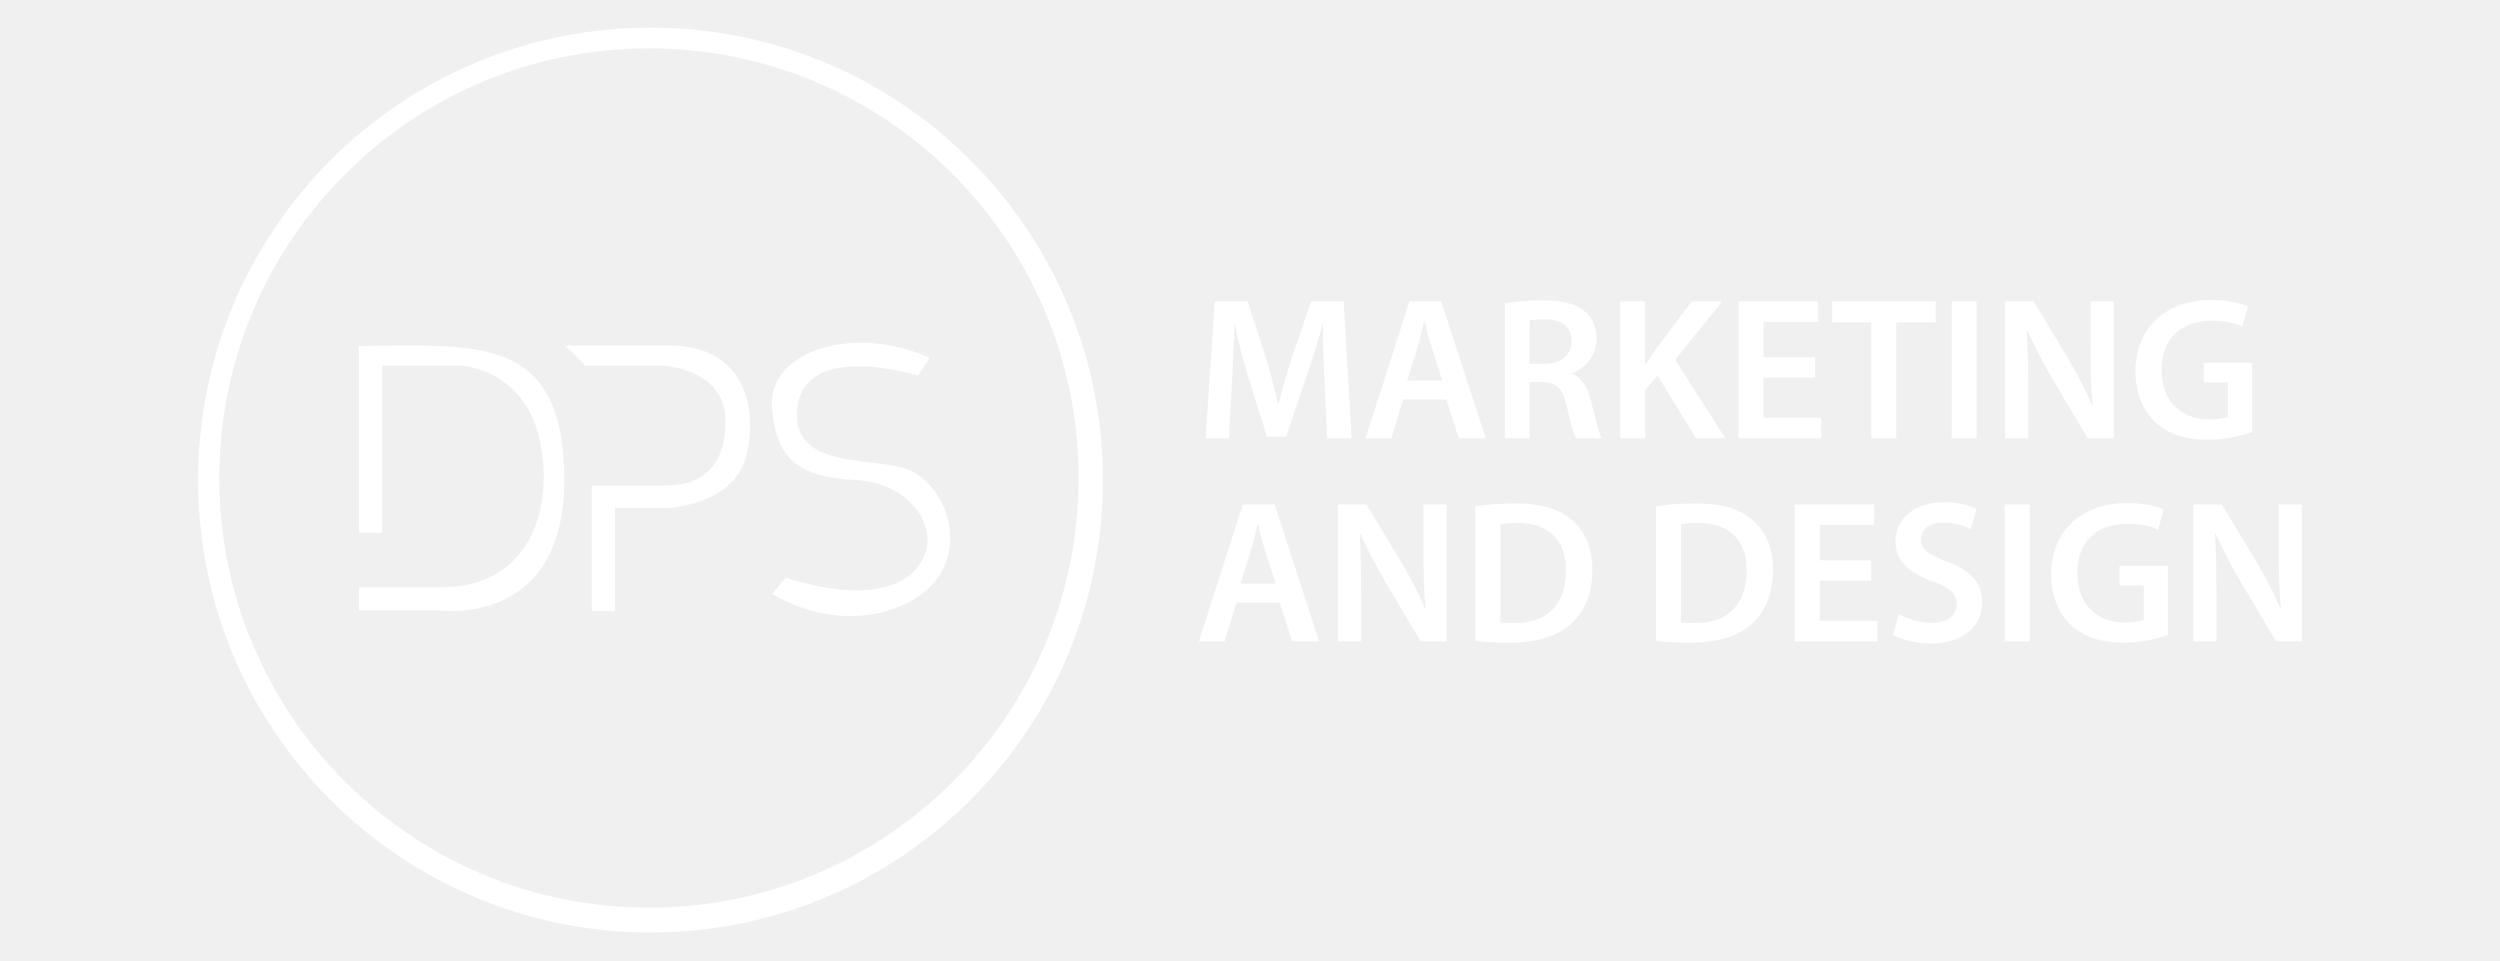
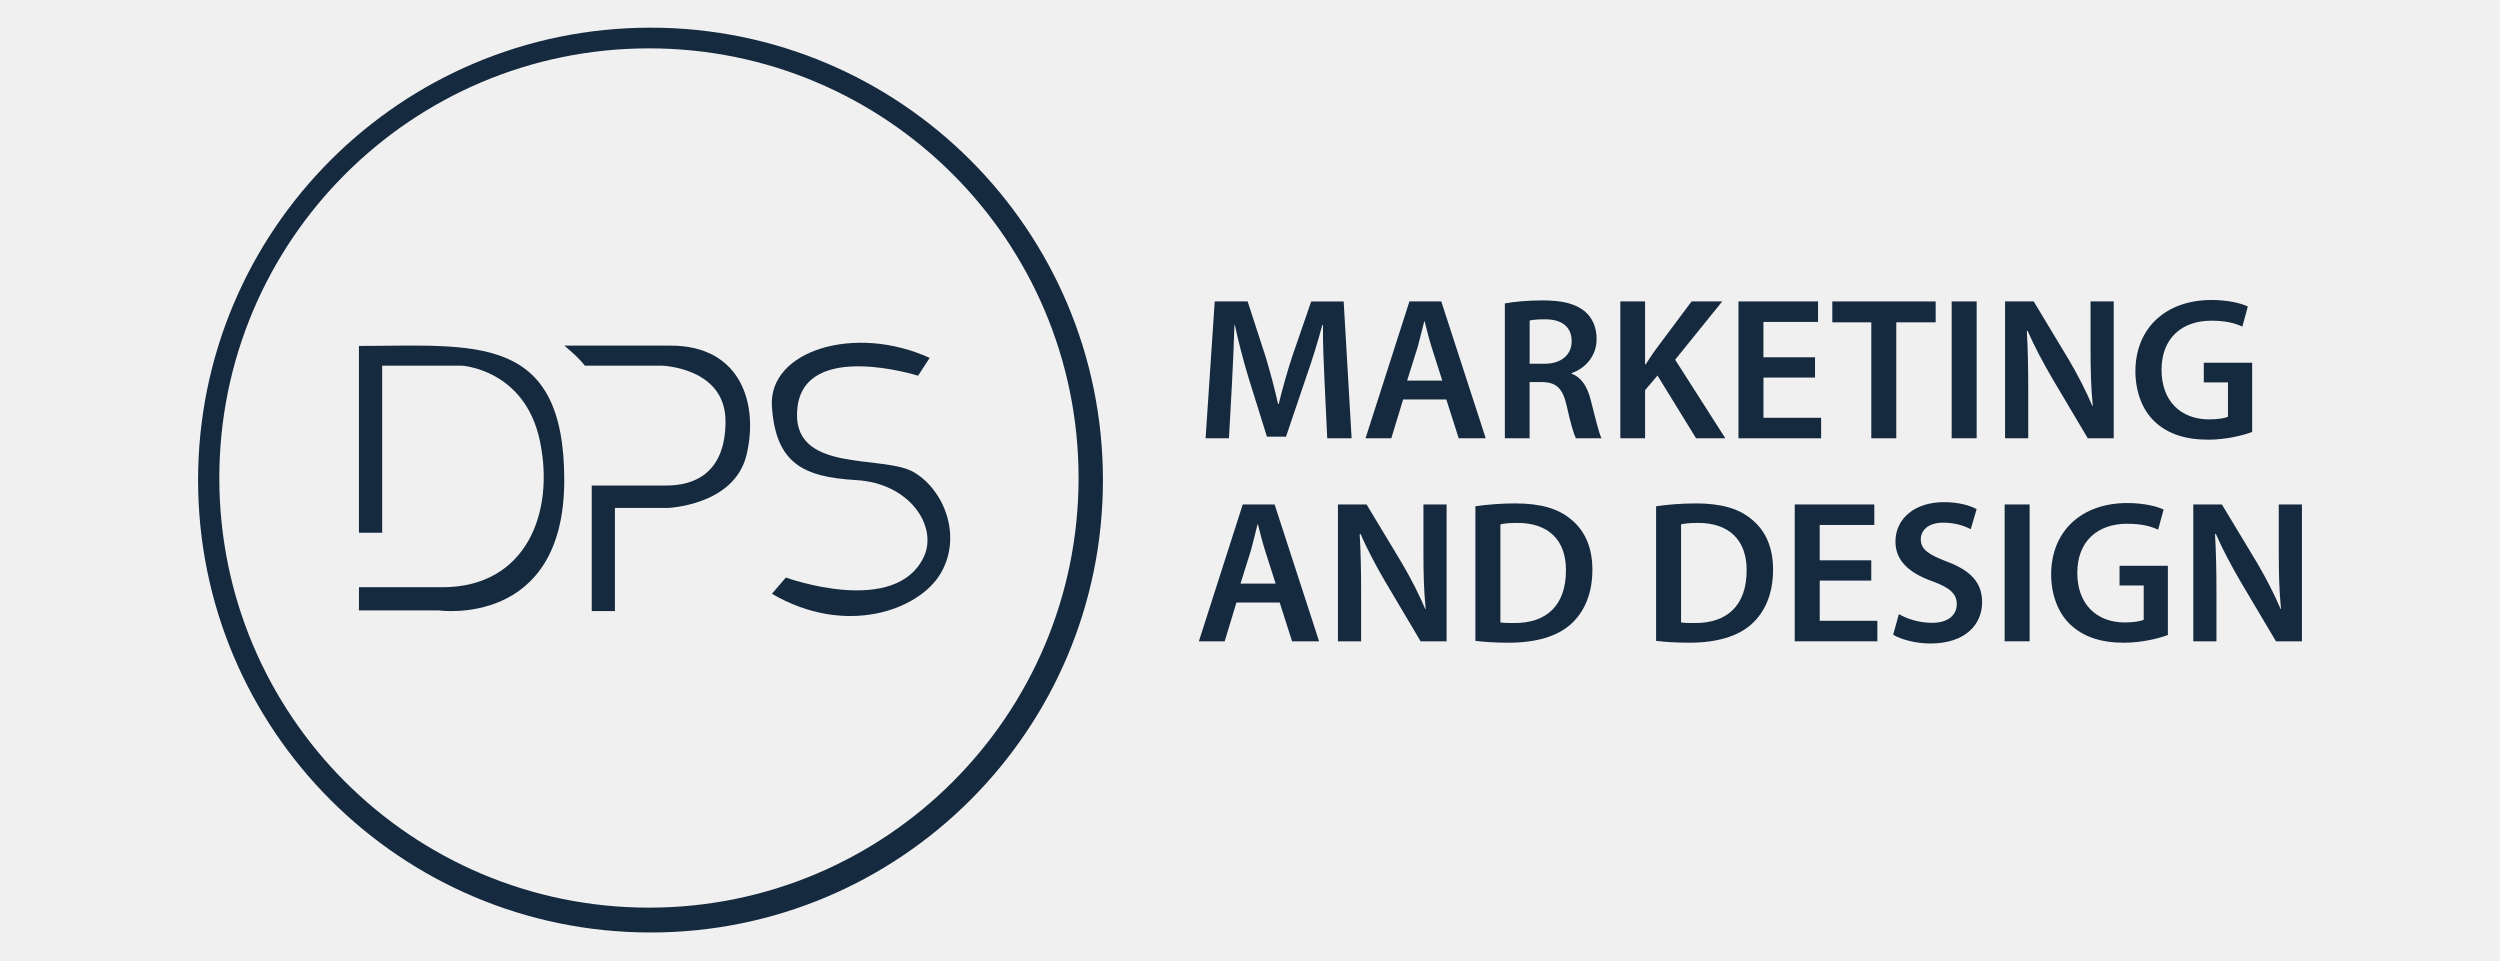
<svg xmlns="http://www.w3.org/2000/svg" version="1.1" id="Layer_1" x="0px" y="0px" width="231.118px" height="88.766px" viewBox="0 0 231.118 88.766" enable-background="new 0 0 231.118 88.766" xml:space="preserve">
  <g>
    <g>
-       <path fill="#FFFFFF" d="M60.137,2.558c-23.1,0-41.825,18.726-41.825,41.824c0,23.1,18.725,41.824,41.825,41.824    c23.101,0,41.826-18.725,41.826-41.824C101.963,21.284,83.238,2.557,60.137,2.558z M59.993,83.909    c-21.934,0-39.718-17.782-39.718-39.717c0-21.937,17.784-39.72,39.718-39.72C81.93,4.469,99.711,22.254,99.711,44.191    C99.711,66.125,81.93,83.909,59.993,83.909z" />
-       <path fill="#FFFFFF" d="M33.184,54.286v2.146h7.4c0,0,11.58,1.646,11.58-12.047s-8.363-12.405-18.981-12.405    c0,17.267,0,17.267,0,17.267h2.147V33.802h7.347c0,0,5.845,0.321,7.238,6.972c1.394,6.647-1.289,13.512-9.009,13.512H33.184z" />
-       <path fill="#FFFFFF" d="M52.164,31.948c0,0,1.397,1.142,1.897,1.854h7.075c0,0,5.936,0.142,5.936,5.147    c0,5.005-3.146,5.934-5.433,5.934c-2.288,0-6.935,0-6.935,0v11.608h2.145V46.96h4.862c0,0,6.146-0.214,7.291-4.862    c1.145-4.647-0.429-10.148-7.007-10.148C55.419,31.948,52.164,31.948,52.164,31.948z" />
-       <path fill="#FFFFFF" d="M85.946,33.087l-1.072,1.646c0,0-10.437-3.288-11.152,2.933c-0.717,6.218,7.934,4.287,10.794,6.005    c2.859,1.715,4.433,6.004,2.43,9.364c-2.002,3.356-8.721,5.863-15.584,1.858l1.287-1.501c0,0,10.223,3.716,12.797-2.001    c1.215-2.789-1.358-6.721-6.292-7.008c-4.934-0.284-7.434-1.571-7.792-6.789C71.004,32.373,79.084,29.942,85.946,33.087z" />
+       <path fill="#152A3F" d="M60.137,2.558c-23.1,0-41.825,18.727-41.825,41.824c0,23.1,18.725,41.824,41.825,41.824    c23.101,0,41.826-18.726,41.826-41.824C101.963,21.284,83.238,2.557,60.137,2.558z M59.993,83.909    c-21.934,0-39.718-17.782-39.718-39.718c0-21.937,17.784-39.72,39.718-39.72C81.93,4.469,99.711,22.254,99.711,44.191    C99.711,66.125,81.93,83.909,59.993,83.909z" />
+       <path fill="#152A3F" d="M33.184,54.286v2.146h7.4c0,0,11.58,1.646,11.58-12.047S43.801,31.98,33.183,31.98    c0,17.268,0,17.268,0,17.268h2.147V33.802h7.347c0,0,5.845,0.321,7.238,6.972c1.394,6.647-1.289,13.513-9.009,13.513H33.184z" />
+       <path fill="#152A3F" d="M52.164,31.948c0,0,1.397,1.142,1.897,1.854h7.075c0,0,5.936,0.142,5.936,5.147    c0,5.005-3.146,5.934-5.433,5.934c-2.288,0-6.935,0-6.935,0v11.608h2.145V46.96h4.862c0,0,6.146-0.214,7.291-4.862    c1.145-4.646-0.429-10.147-7.007-10.147C55.419,31.948,52.164,31.948,52.164,31.948z" />
+       <path fill="#152A3F" d="M85.946,33.087l-1.072,1.646c0,0-10.437-3.288-11.152,2.934c-0.717,6.218,7.934,4.287,10.794,6.005    c2.859,1.715,4.433,6.004,2.43,9.364c-2.002,3.355-8.721,5.862-15.584,1.857l1.287-1.501c0,0,10.223,3.716,12.797-2.001    c1.215-2.789-1.358-6.721-6.292-7.008c-4.934-0.284-7.434-1.571-7.792-6.789C71.004,32.373,79.084,29.942,85.946,33.087z" />
    </g>
    <g>
-       <path fill="#FFFFFF" d="M122.454,35.354c-0.075-1.633-0.17-3.604-0.15-5.312h-0.057c-0.412,1.539-0.937,3.248-1.502,4.843    l-1.857,5.481h-1.765l-1.689-5.406c-0.489-1.613-0.939-3.34-1.276-4.918h-0.038c-0.057,1.65-0.131,3.662-0.227,5.388l-0.281,5.086    h-2.159l0.844-12.651h3.042l1.651,5.086c0.451,1.482,0.846,2.985,1.162,4.393h0.057c0.34-1.369,0.771-2.927,1.259-4.41    l1.747-5.068h3.003l0.733,12.651h-2.254L122.454,35.354z" />
-       <path fill="#FFFFFF" d="M129.715,36.93l-1.091,3.587h-2.383l4.056-12.652h2.945l4.11,12.652h-2.496l-1.146-3.587H129.715z     M133.336,35.186l-0.994-3.116c-0.244-0.771-0.45-1.634-0.638-2.366h-0.038c-0.188,0.732-0.395,1.614-0.602,2.366l-0.977,3.116    H133.336z" />
-       <path fill="#FFFFFF" d="M139.119,28.052c0.883-0.168,2.158-0.281,3.488-0.281c1.822,0,3.043,0.301,3.906,1.015    c0.695,0.582,1.088,1.464,1.088,2.553c0,1.633-1.105,2.739-2.309,3.153v0.056c0.92,0.338,1.465,1.221,1.766,2.44    c0.412,1.576,0.75,3.042,0.994,3.528h-2.365c-0.188-0.375-0.506-1.407-0.844-2.982c-0.375-1.652-0.957-2.18-2.271-2.216h-1.164    v5.2h-2.289V28.052L139.119,28.052z M141.41,33.628h1.369c1.559,0,2.516-0.827,2.516-2.083c0-1.37-0.957-2.027-2.459-2.027    c-0.734,0-1.201,0.057-1.426,0.112V33.628z" />
-       <path fill="#FFFFFF" d="M149.796,27.865h2.289v5.818h0.057c0.301-0.486,0.619-0.938,0.92-1.369l3.322-4.449h2.834l-4.354,5.389    l4.639,7.264h-2.705l-3.568-5.8l-1.145,1.351v4.449h-2.289V27.865z" />
-       <path fill="#FFFFFF" d="M167.796,34.905h-4.768v3.717h5.33v1.896h-7.641V27.866h7.357v1.896h-5.049v3.268h4.77V34.905    L167.796,34.905z" />
-       <path fill="#FFFFFF" d="M172.998,29.799h-3.607v-1.933h9.555v1.933h-3.641v10.719h-2.309V29.799H172.998z" />
-       <path fill="#FFFFFF" d="M182.736,27.865v12.652h-2.309V27.865H182.736z" />
-       <path fill="#FFFFFF" d="M185.363,40.517V27.865h2.648l3.266,5.425c0.826,1.407,1.576,2.871,2.158,4.243h0.039    c-0.17-1.69-0.207-3.324-0.207-5.258v-4.411h2.139v12.651h-2.4l-3.307-5.575c-0.805-1.388-1.631-2.928-2.252-4.354l-0.074,0.019    c0.096,1.634,0.131,3.305,0.131,5.389v4.523H185.363z" />
-       <path fill="#FFFFFF" d="M208.208,39.934c-0.811,0.301-2.387,0.713-4.057,0.713c-2.141,0-3.771-0.544-4.975-1.688    c-1.125-1.071-1.764-2.742-1.764-4.656c0.018-4.017,2.854-6.57,7.035-6.57c1.561,0,2.779,0.318,3.361,0.601l-0.506,1.857    c-0.693-0.317-1.537-0.544-2.871-0.544c-2.703,0-4.6,1.597-4.6,4.543c0,2.873,1.764,4.58,4.393,4.58    c0.844,0,1.445-0.11,1.746-0.244v-3.173h-2.234v-1.82h4.469v6.401H208.208z" />
-       <path fill="#FFFFFF" d="M114.306,55.7l-1.088,3.587h-2.385l4.055-12.652h2.947l4.111,12.652h-2.497l-1.146-3.587H114.306z     M117.929,53.955l-0.995-3.116c-0.244-0.771-0.451-1.632-0.64-2.364h-0.037c-0.188,0.732-0.394,1.613-0.6,2.364l-0.977,3.116    H117.929z" />
-       <path fill="#FFFFFF" d="M123.689,59.287V46.635h2.646l3.267,5.424c0.826,1.408,1.578,2.872,2.158,4.243h0.039    c-0.17-1.69-0.207-3.324-0.207-5.257v-4.41h2.141v12.652h-2.402l-3.306-5.576c-0.806-1.39-1.633-2.929-2.252-4.354l-0.075,0.019    c0.095,1.634,0.132,3.304,0.132,5.388v4.524H123.689L123.689,59.287z" />
-       <path fill="#FFFFFF" d="M136.396,46.803c1.033-0.151,2.311-0.264,3.68-0.264c2.365,0,3.98,0.486,5.145,1.464    c1.238,0.995,1.99,2.517,1.99,4.657c0,2.27-0.771,3.939-1.973,5.028c-1.258,1.147-3.266,1.729-5.727,1.729    c-1.332,0-2.346-0.074-3.115-0.17V46.803L136.396,46.803z M138.707,57.542c0.316,0.055,0.807,0.055,1.273,0.055    c3.006,0.02,4.789-1.652,4.789-4.861c0.02-2.778-1.598-4.395-4.484-4.395c-0.734,0-1.242,0.057-1.578,0.134V57.542z" />
-       <path fill="#FFFFFF" d="M153.101,46.803c1.029-0.151,2.307-0.264,3.678-0.264c2.365,0,3.979,0.486,5.145,1.464    c1.238,0.995,1.99,2.517,1.99,4.657c0,2.27-0.77,3.939-1.973,5.028c-1.256,1.147-3.268,1.729-5.727,1.729    c-1.332,0-2.346-0.074-3.113-0.17V46.803z M155.408,57.542c0.318,0.055,0.807,0.055,1.277,0.055    c3.002,0.02,4.787-1.652,4.787-4.861c0.018-2.778-1.598-4.395-4.486-4.395c-0.732,0-1.238,0.057-1.578,0.134V57.542z" />
-       <path fill="#FFFFFF" d="M172.998,53.675h-4.77v3.716h5.33v1.896h-7.639V46.635h7.357v1.896h-5.049v3.268h4.768v1.876H172.998z" />
-       <path fill="#FFFFFF" d="M175.548,56.77c0.73,0.433,1.877,0.808,3.059,0.808c1.465,0,2.291-0.694,2.291-1.729    c0-0.957-0.639-1.521-2.234-2.103c-2.102-0.749-3.434-1.857-3.434-3.68c0-2.084,1.727-3.643,4.486-3.643    c1.369,0,2.363,0.303,3.021,0.64l-0.545,1.858c-0.469-0.244-1.352-0.602-2.535-0.602c-1.465,0-2.084,0.769-2.084,1.521    c0,0.978,0.732,1.428,2.424,2.084c2.195,0.826,3.244,1.935,3.244,3.754c0,2.046-1.539,3.812-4.785,3.812    c-1.352,0-2.74-0.376-3.436-0.809L175.548,56.77z" />
-       <path fill="#FFFFFF" d="M187.634,46.635v12.652h-2.309V46.635H187.634z" />
-       <path fill="#FFFFFF" d="M200.417,58.703c-0.807,0.303-2.385,0.715-4.055,0.715c-2.141,0-3.771-0.545-4.977-1.69    c-1.123-1.068-1.762-2.74-1.762-4.654c0.018-4.018,2.854-6.57,7.037-6.57c1.561,0,2.777,0.319,3.361,0.601l-0.508,1.859    c-0.693-0.319-1.539-0.545-2.871-0.545c-2.703,0-4.6,1.596-4.6,4.544c0,2.871,1.764,4.58,4.393,4.58    c0.844,0,1.445-0.113,1.746-0.244v-3.173h-2.234v-1.819h4.467v6.397H200.417z" />
-       <path fill="#FFFFFF" d="M202.763,59.287V46.635h2.643l3.27,5.424c0.824,1.408,1.578,2.872,2.158,4.243h0.037    c-0.168-1.69-0.205-3.324-0.205-5.257v-4.41h2.141v12.652h-2.402l-3.305-5.576c-0.809-1.39-1.635-2.929-2.252-4.354l-0.076,0.019    c0.094,1.634,0.131,3.304,0.131,5.388v4.524H202.763L202.763,59.287z" />
+       <path fill="#152A3F" d="M122.454,35.354c-0.074-1.633-0.17-3.604-0.149-5.312h-0.058c-0.412,1.539-0.937,3.248-1.502,4.843    l-1.856,5.481h-1.765l-1.689-5.406c-0.489-1.613-0.939-3.34-1.276-4.918h-0.038c-0.057,1.649-0.131,3.662-0.227,5.388    l-0.281,5.086h-2.159l0.844-12.65h3.042l1.652,5.086c0.45,1.481,0.846,2.984,1.161,4.393h0.058c0.34-1.369,0.771-2.927,1.258-4.41    l1.748-5.067h3.002l0.734,12.65h-2.254L122.454,35.354z" />
+       <path fill="#152A3F" d="M129.715,36.93l-1.092,3.587h-2.383l4.057-12.651h2.945l4.109,12.651h-2.496l-1.146-3.587H129.715z     M133.336,35.186l-0.994-3.116c-0.244-0.771-0.45-1.634-0.639-2.365h-0.037c-0.188,0.731-0.396,1.613-0.603,2.365l-0.978,3.116    H133.336z" />
+       <path fill="#152A3F" d="M139.12,28.052c0.883-0.168,2.157-0.281,3.487-0.281c1.822,0,3.043,0.301,3.906,1.016    c0.694,0.582,1.088,1.464,1.088,2.553c0,1.633-1.104,2.739-2.31,3.153v0.056c0.92,0.338,1.465,1.221,1.767,2.439    c0.412,1.576,0.75,3.042,0.994,3.528h-2.365c-0.188-0.375-0.506-1.407-0.845-2.981c-0.375-1.652-0.956-2.181-2.27-2.217h-1.164    v5.2h-2.289V28.052L139.12,28.052z M141.411,33.628h1.368c1.56,0,2.517-0.827,2.517-2.083c0-1.37-0.957-2.027-2.459-2.027    c-0.734,0-1.201,0.058-1.426,0.112V33.628L141.411,33.628z" />
+       <path fill="#152A3F" d="M149.795,27.865h2.289v5.817h0.058c0.301-0.486,0.619-0.938,0.92-1.369l3.321-4.448h2.834l-4.354,5.389    l4.639,7.264h-2.705l-3.567-5.8l-1.146,1.351v4.449h-2.289V27.865L149.795,27.865z" />
+       <path fill="#152A3F" d="M167.795,34.905h-4.768v3.718h5.33v1.896h-7.641V27.866h7.357v1.896h-5.05v3.268h4.771V34.905    L167.795,34.905z" />
+       <path fill="#152A3F" d="M172.999,29.799h-3.607v-1.933h9.555v1.933h-3.641v10.719h-2.309V29.799H172.999z" />
+       <path fill="#152A3F" d="M182.736,27.865v12.651h-2.31V27.865H182.736z" />
+       <path fill="#152A3F" d="M185.363,40.517V27.865h2.648l3.266,5.425c0.826,1.406,1.576,2.871,2.158,4.243h0.039    c-0.17-1.69-0.207-3.324-0.207-5.259v-4.41h2.14v12.65h-2.4L189.7,34.94c-0.806-1.388-1.632-2.928-2.253-4.354l-0.073,0.019    c0.096,1.635,0.131,3.306,0.131,5.39v4.522H185.363z" />
+       <path fill="#152A3F" d="M208.208,39.934c-0.811,0.301-2.387,0.713-4.057,0.713c-2.141,0-3.771-0.544-4.975-1.688    c-1.125-1.071-1.764-2.742-1.764-4.656c0.018-4.017,2.854-6.57,7.034-6.57c1.562,0,2.779,0.318,3.361,0.602l-0.507,1.856    c-0.692-0.316-1.536-0.544-2.87-0.544c-2.703,0-4.601,1.598-4.601,4.543c0,2.873,1.765,4.58,4.394,4.58    c0.844,0,1.444-0.109,1.746-0.244v-3.173h-2.234v-1.819h4.47v6.4H208.208L208.208,39.934z" />
+       <path fill="#152A3F" d="M114.306,55.7l-1.088,3.587h-2.385l4.055-12.652h2.946l4.111,12.652h-2.496l-1.146-3.587H114.306z     M117.929,53.955l-0.995-3.116c-0.244-0.771-0.451-1.632-0.641-2.364h-0.037c-0.188,0.732-0.394,1.613-0.599,2.364l-0.977,3.116    H117.929z" />
+       <path fill="#152A3F" d="M123.689,59.287V46.635h2.646l3.268,5.424c0.826,1.408,1.578,2.872,2.158,4.243h0.039    c-0.17-1.69-0.207-3.324-0.207-5.257v-4.41h2.141v12.652h-2.402l-3.306-5.576c-0.806-1.391-1.633-2.929-2.252-4.354l-0.075,0.02    c0.096,1.634,0.133,3.304,0.133,5.388v4.524L123.689,59.287L123.689,59.287z" />
+       <path fill="#152A3F" d="M136.396,46.803c1.033-0.151,2.312-0.264,3.681-0.264c2.364,0,3.979,0.485,5.145,1.464    c1.238,0.995,1.99,2.517,1.99,4.657c0,2.27-0.771,3.938-1.974,5.027c-1.258,1.147-3.266,1.729-5.728,1.729    c-1.331,0-2.346-0.074-3.114-0.17V46.803L136.396,46.803z M138.708,57.542c0.315,0.055,0.807,0.055,1.272,0.055    c3.006,0.021,4.789-1.652,4.789-4.861c0.021-2.777-1.599-4.395-4.483-4.395c-0.734,0-1.242,0.057-1.578,0.134V57.542z" />
+       <path fill="#152A3F" d="M153.101,46.803c1.028-0.151,2.308-0.264,3.678-0.264c2.365,0,3.979,0.485,5.146,1.464    c1.238,0.995,1.99,2.517,1.99,4.657c0,2.27-0.771,3.938-1.974,5.027c-1.256,1.147-3.269,1.729-5.728,1.729    c-1.332,0-2.346-0.074-3.112-0.17V46.803L153.101,46.803z M155.409,57.542c0.317,0.055,0.807,0.055,1.276,0.055    c3.002,0.021,4.787-1.652,4.787-4.861c0.019-2.777-1.599-4.395-4.486-4.395c-0.731,0-1.237,0.057-1.577,0.134V57.542    L155.409,57.542z" />
+       <path fill="#152A3F" d="M172.999,53.675h-4.771v3.716h5.33v1.896h-7.64V46.635h7.357v1.896h-5.049v3.268h4.768v1.876H172.999z" />
+       <path fill="#152A3F" d="M175.547,56.77c0.73,0.434,1.877,0.809,3.06,0.809c1.465,0,2.291-0.694,2.291-1.729    c0-0.957-0.64-1.521-2.233-2.103c-2.103-0.749-3.435-1.857-3.435-3.681c0-2.084,1.728-3.643,4.485-3.643    c1.369,0,2.363,0.303,3.021,0.64l-0.545,1.858c-0.469-0.244-1.352-0.603-2.535-0.603c-1.465,0-2.084,0.77-2.084,1.521    c0,0.978,0.732,1.428,2.424,2.084c2.195,0.826,3.244,1.935,3.244,3.754c0,2.046-1.539,3.812-4.785,3.812    c-1.352,0-2.74-0.376-3.436-0.81L175.547,56.77z" />
+       <path fill="#152A3F" d="M187.633,46.635v12.652h-2.309V46.635H187.633z" />
+       <path fill="#152A3F" d="M200.417,58.703c-0.807,0.303-2.385,0.715-4.055,0.715c-2.141,0-3.771-0.545-4.977-1.69    c-1.123-1.067-1.762-2.74-1.762-4.653c0.018-4.019,2.854-6.57,7.037-6.57c1.561,0,2.776,0.319,3.36,0.601l-0.508,1.859    c-0.693-0.319-1.539-0.545-2.871-0.545c-2.703,0-4.601,1.596-4.601,4.544c0,2.871,1.765,4.58,4.394,4.58    c0.844,0,1.444-0.113,1.746-0.244v-3.173h-2.233v-1.819h4.467v6.397L200.417,58.703L200.417,58.703z" />
+       <path fill="#152A3F" d="M202.763,59.287V46.635h2.644l3.27,5.424c0.824,1.408,1.578,2.872,2.158,4.243h0.037    c-0.168-1.69-0.205-3.324-0.205-5.257v-4.41h2.141v12.652h-2.402l-3.305-5.576c-0.809-1.391-1.635-2.929-2.252-4.354l-0.076,0.02    c0.094,1.634,0.131,3.304,0.131,5.388v4.524L202.763,59.287L202.763,59.287z" />
    </g>
  </g>
</svg>
